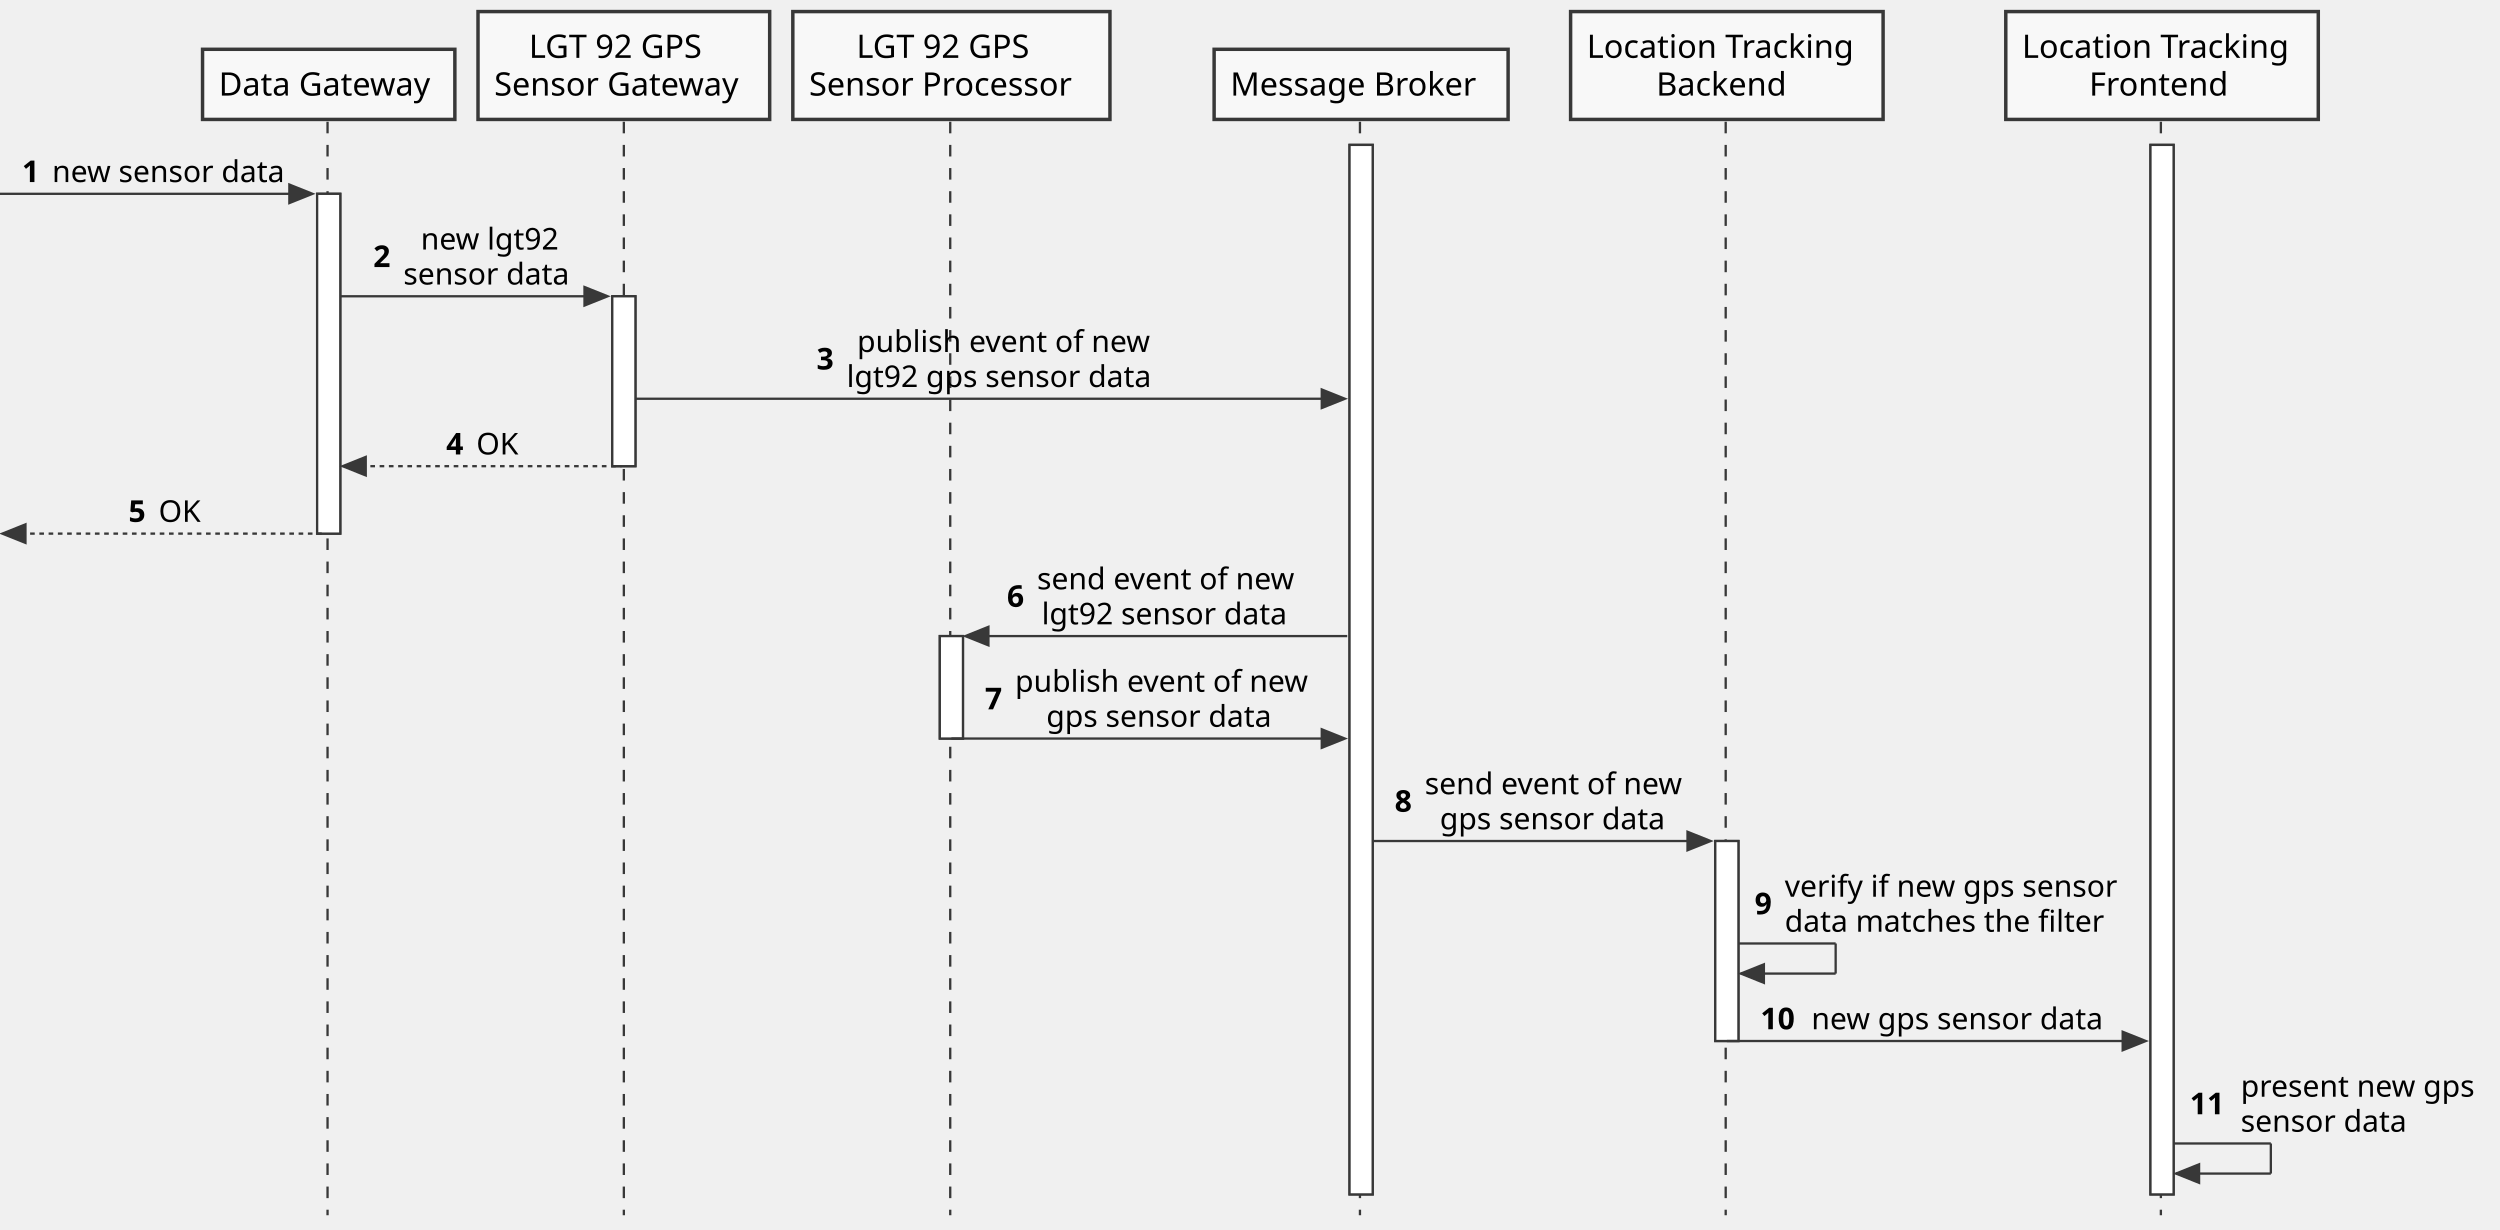
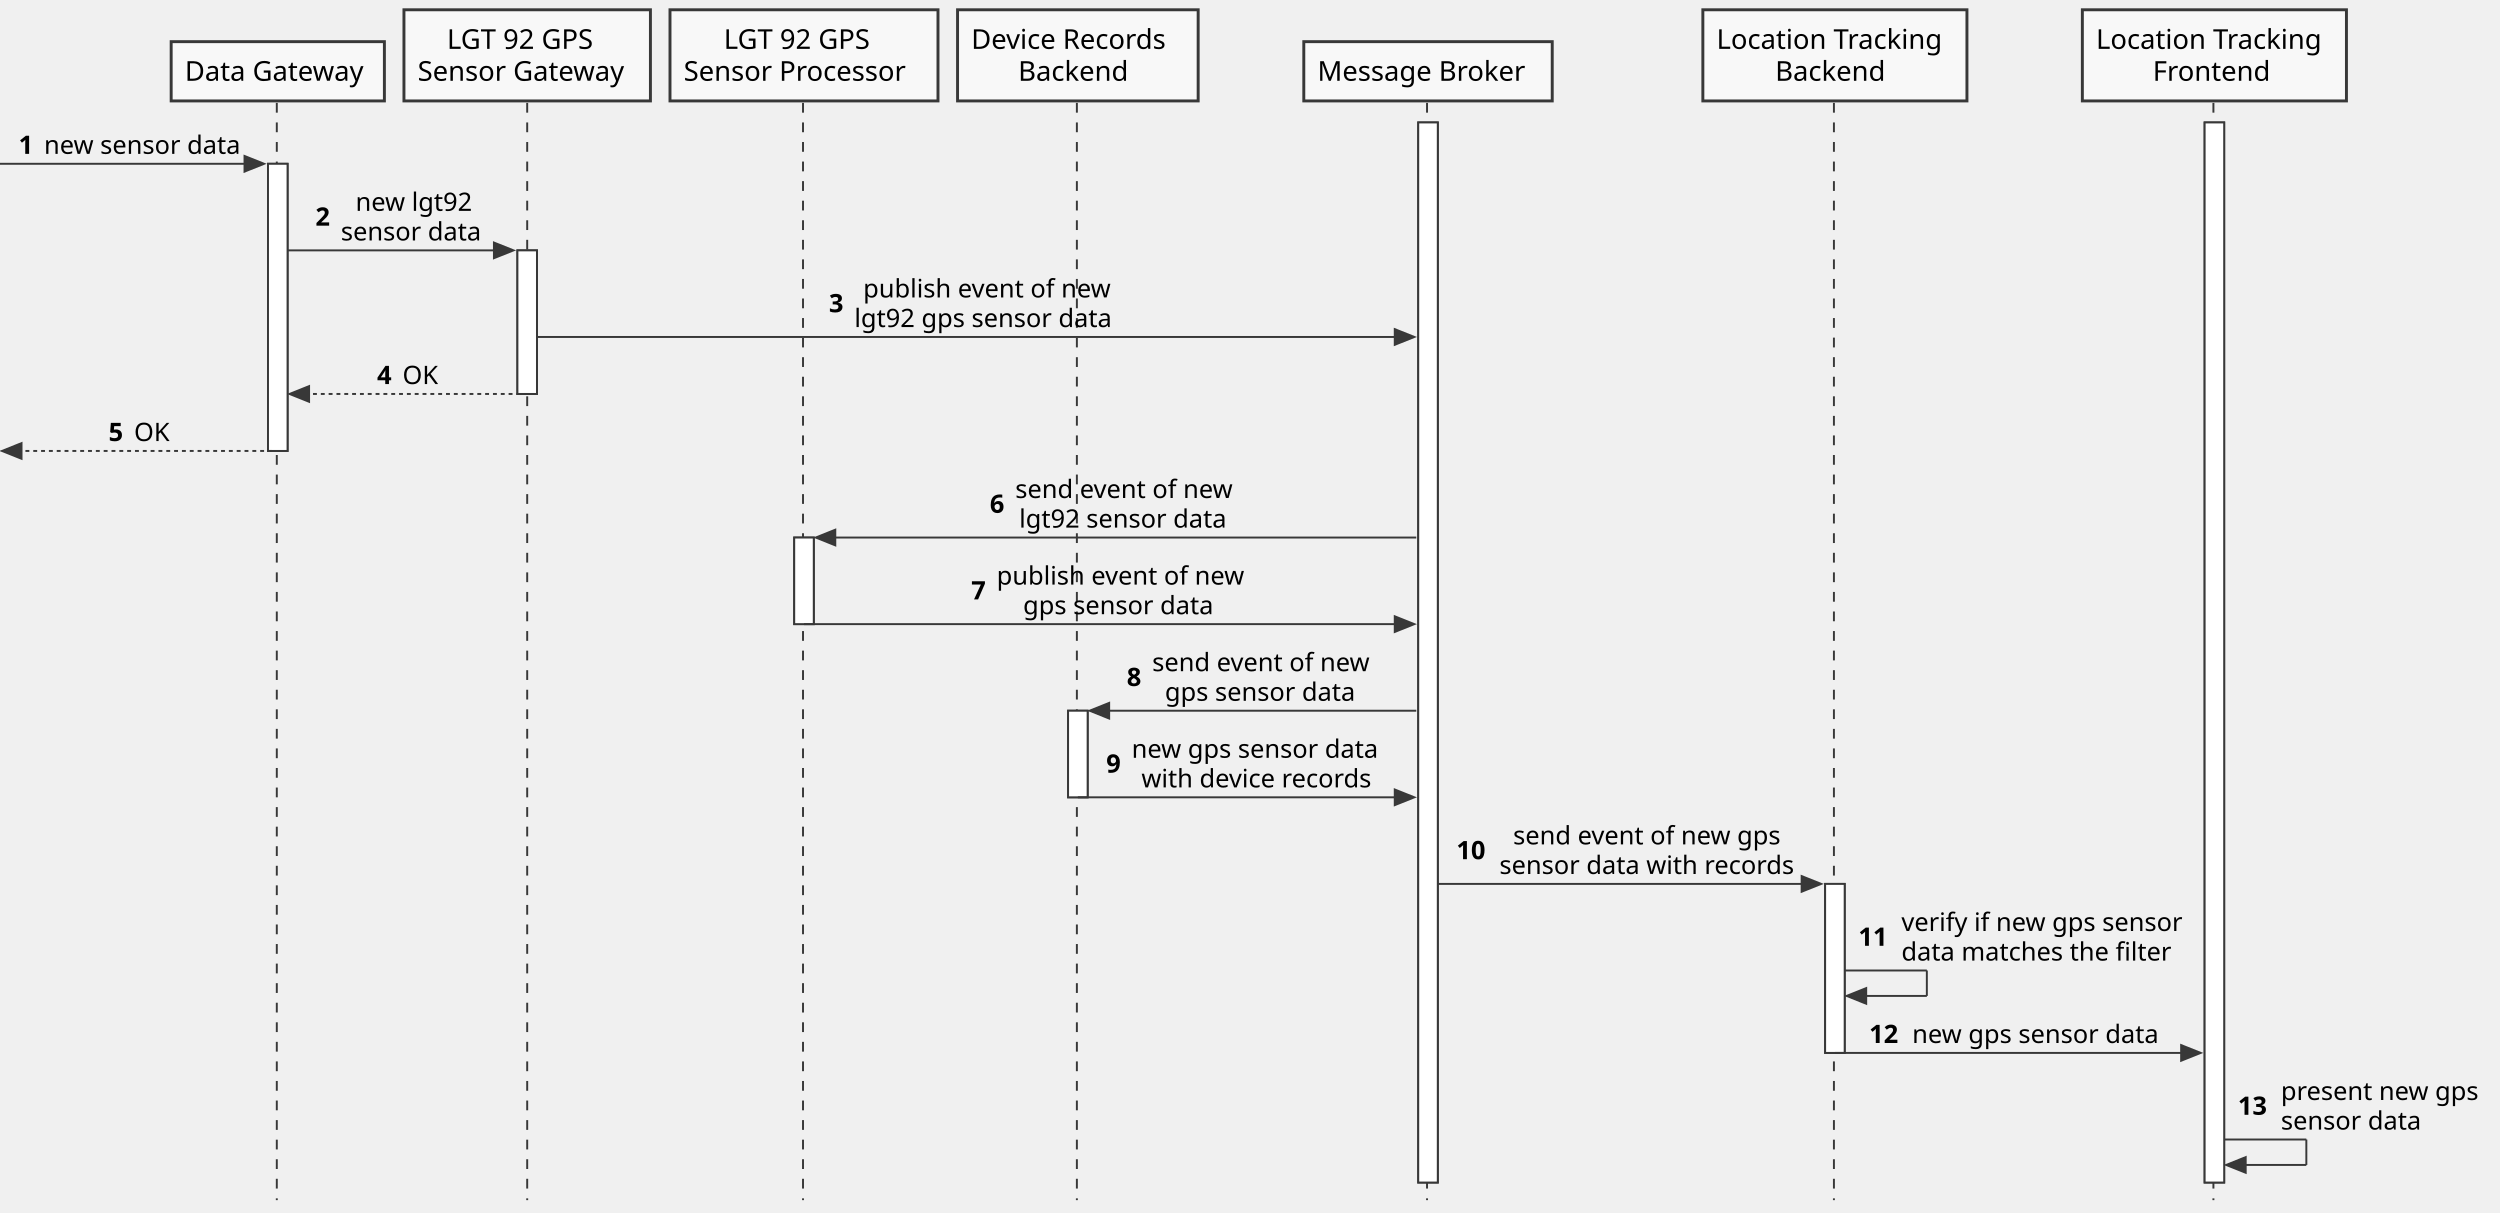
- <svg xmlns="http://www.w3.org/2000/svg" contentScriptType="application/ecmascript" contentStyleType="text/css" height="531px" preserveAspectRatio="none" style="width:1080px;height:531px;background:#FFFFFF;" version="1.1" viewBox="0 0 1080 531" width="1080px" zoomAndPan="magnify">
+ <svg xmlns="http://www.w3.org/2000/svg" contentScriptType="application/ecmascript" contentStyleType="text/css" height="620px" preserveAspectRatio="none" style="width:1278px;height:620px;background:#FFFFFF;" version="1.1" viewBox="0 0 1278 620" width="1278px" zoomAndPan="magnify">
  <defs />
  <g>
    <rect fill="#FFFFFF" height="146.797" style="stroke:#383838;stroke-width:1.0;" width="10" x="137" y="83.727" />
    <rect fill="#FFFFFF" height="73.398" style="stroke:#383838;stroke-width:1.0;" width="10" x="264.5" y="127.992" />
    <rect fill="#FFFFFF" height="44.266" style="stroke:#383838;stroke-width:1.0;" width="10" x="406" y="274.789" />
-     <rect fill="#FFFFFF" height="453.391" style="stroke:#383838;stroke-width:1.0;" width="10" x="583" y="62.594" />
-     <rect fill="#FFFFFF" height="86.398" style="stroke:#383838;stroke-width:1.0;" width="10" x="741" y="363.32" />
-     <rect fill="#FFFFFF" height="453.391" style="stroke:#383838;stroke-width:1.0;" width="10" x="929" y="62.594" />
-     <line style="stroke:#383838;stroke-width:1.0;stroke-dasharray:5.0,5.0;" x1="141.5" x2="141.5" y1="52.594" y2="524.984" />
-     <line style="stroke:#383838;stroke-width:1.0;stroke-dasharray:5.0,5.0;" x1="269.5" x2="269.5" y1="52.594" y2="524.984" />
-     <line style="stroke:#383838;stroke-width:1.0;stroke-dasharray:5.0,5.0;" x1="410.5" x2="410.5" y1="52.594" y2="524.984" />
-     <line style="stroke:#383838;stroke-width:1.0;stroke-dasharray:5.0,5.0;" x1="587.5" x2="587.5" y1="52.594" y2="524.984" />
-     <line style="stroke:#383838;stroke-width:1.0;stroke-dasharray:5.0,5.0;" x1="745.5" x2="745.5" y1="52.594" y2="524.984" />
-     <line style="stroke:#383838;stroke-width:1.0;stroke-dasharray:5.0,5.0;" x1="933.5" x2="933.5" y1="52.594" y2="524.984" />
+     <rect fill="#FFFFFF" height="44.266" style="stroke:#383838;stroke-width:1.0;" width="10" x="546" y="363.32" />
+     <rect fill="#FFFFFF" height="541.922" style="stroke:#383838;stroke-width:1.0;" width="10" x="725" y="62.594" />
+     <rect fill="#FFFFFF" height="86.398" style="stroke:#383838;stroke-width:1.0;" width="10" x="933" y="451.852" />
+     <rect fill="#FFFFFF" height="541.922" style="stroke:#383838;stroke-width:1.0;" width="10" x="1127" y="62.594" />
+     <line style="stroke:#383838;stroke-width:1.0;stroke-dasharray:5.0,5.0;" x1="141.5" x2="141.5" y1="52.594" y2="613.516" />
+     <line style="stroke:#383838;stroke-width:1.0;stroke-dasharray:5.0,5.0;" x1="269.5" x2="269.5" y1="52.594" y2="613.516" />
+     <line style="stroke:#383838;stroke-width:1.0;stroke-dasharray:5.0,5.0;" x1="410.5" x2="410.5" y1="52.594" y2="613.516" />
+     <line style="stroke:#383838;stroke-width:1.0;stroke-dasharray:5.0,5.0;" x1="550.5" x2="550.5" y1="52.594" y2="613.516" />
+     <line style="stroke:#383838;stroke-width:1.0;stroke-dasharray:5.0,5.0;" x1="729.5" x2="729.5" y1="52.594" y2="613.516" />
+     <line style="stroke:#383838;stroke-width:1.0;stroke-dasharray:5.0,5.0;" x1="937.5" x2="937.5" y1="52.594" y2="613.516" />
+     <line style="stroke:#383838;stroke-width:1.0;stroke-dasharray:5.0,5.0;" x1="1131.5" x2="1131.5" y1="52.594" y2="613.516" />
    <rect fill="#F8F8F8" height="30.297" style="stroke:#383838;stroke-width:1.5;" width="109" x="87.5" y="21.297" />
    <text fill="#000000" font-family="sans-serif" font-size="14" lengthAdjust="spacing" textLength="95" x="94.5" y="41.292">Data Gateway</text>
    <rect fill="#F8F8F8" height="46.594" style="stroke:#383838;stroke-width:1.5;" width="126" x="206.5" y="5" />
    <text fill="#000000" font-family="sans-serif" font-size="14" lengthAdjust="spacing" textLength="82" x="228.5" y="24.995">LGT 92 GPS</text>
    <text fill="#000000" font-family="sans-serif" font-size="14" lengthAdjust="spacing" textLength="112" x="213.5" y="41.292">Sensor Gateway</text>
    <rect fill="#F8F8F8" height="46.594" style="stroke:#383838;stroke-width:1.5;" width="137" x="342.5" y="5" />
    <text fill="#000000" font-family="sans-serif" font-size="14" lengthAdjust="spacing" textLength="82" x="370" y="24.995">LGT 92 GPS</text>
    <text fill="#000000" font-family="sans-serif" font-size="14" lengthAdjust="spacing" textLength="123" x="349.5" y="41.292">Sensor Processor</text>
-     <rect fill="#F8F8F8" height="30.297" style="stroke:#383838;stroke-width:1.5;" width="127" x="524.5" y="21.297" />
-     <text fill="#000000" font-family="sans-serif" font-size="14" lengthAdjust="spacing" textLength="113" x="531.5" y="41.292">Message Broker</text>
-     <rect fill="#F8F8F8" height="46.594" style="stroke:#383838;stroke-width:1.5;" width="135" x="678.5" y="5" />
-     <text fill="#000000" font-family="sans-serif" font-size="14" lengthAdjust="spacing" textLength="121" x="685.5" y="24.995">Location Tracking</text>
-     <text fill="#000000" font-family="sans-serif" font-size="14" lengthAdjust="spacing" textLength="61" x="715.5" y="41.292">Backend</text>
-     <rect fill="#F8F8F8" height="46.594" style="stroke:#383838;stroke-width:1.5;" width="135" x="866.5" y="5" />
-     <text fill="#000000" font-family="sans-serif" font-size="14" lengthAdjust="spacing" textLength="121" x="873.5" y="24.995">Location Tracking</text>
-     <text fill="#000000" font-family="sans-serif" font-size="14" lengthAdjust="spacing" textLength="63" x="902.5" y="41.292">Frontend</text>
+     <rect fill="#F8F8F8" height="46.594" style="stroke:#383838;stroke-width:1.5;" width="123" x="489.5" y="5" />
+     <text fill="#000000" font-family="sans-serif" font-size="14" lengthAdjust="spacing" textLength="109" x="496.5" y="24.995">Device Records</text>
+     <text fill="#000000" font-family="sans-serif" font-size="14" lengthAdjust="spacing" textLength="61" x="520.5" y="41.292">Backend</text>
+     <rect fill="#F8F8F8" height="30.297" style="stroke:#383838;stroke-width:1.5;" width="127" x="666.5" y="21.297" />
+     <text fill="#000000" font-family="sans-serif" font-size="14" lengthAdjust="spacing" textLength="113" x="673.5" y="41.292">Message Broker</text>
+     <rect fill="#F8F8F8" height="46.594" style="stroke:#383838;stroke-width:1.5;" width="135" x="870.5" y="5" />
+     <text fill="#000000" font-family="sans-serif" font-size="14" lengthAdjust="spacing" textLength="121" x="877.5" y="24.995">Location Tracking</text>
+     <text fill="#000000" font-family="sans-serif" font-size="14" lengthAdjust="spacing" textLength="61" x="907.5" y="41.292">Backend</text>
+     <rect fill="#F8F8F8" height="46.594" style="stroke:#383838;stroke-width:1.5;" width="135" x="1064.5" y="5" />
+     <text fill="#000000" font-family="sans-serif" font-size="14" lengthAdjust="spacing" textLength="121" x="1071.5" y="24.995">Location Tracking</text>
+     <text fill="#000000" font-family="sans-serif" font-size="14" lengthAdjust="spacing" textLength="63" x="1100.5" y="41.292">Frontend</text>
    <rect fill="#FFFFFF" height="146.797" style="stroke:#383838;stroke-width:1.0;" width="10" x="137" y="83.727" />
    <rect fill="#FFFFFF" height="73.398" style="stroke:#383838;stroke-width:1.0;" width="10" x="264.5" y="127.992" />
    <rect fill="#FFFFFF" height="44.266" style="stroke:#383838;stroke-width:1.0;" width="10" x="406" y="274.789" />
-     <rect fill="#FFFFFF" height="453.391" style="stroke:#383838;stroke-width:1.0;" width="10" x="583" y="62.594" />
-     <rect fill="#FFFFFF" height="86.398" style="stroke:#383838;stroke-width:1.0;" width="10" x="741" y="363.32" />
-     <rect fill="#FFFFFF" height="453.391" style="stroke:#383838;stroke-width:1.0;" width="10" x="929" y="62.594" />
+     <rect fill="#FFFFFF" height="44.266" style="stroke:#383838;stroke-width:1.0;" width="10" x="546" y="363.32" />
+     <rect fill="#FFFFFF" height="541.922" style="stroke:#383838;stroke-width:1.0;" width="10" x="725" y="62.594" />
+     <rect fill="#FFFFFF" height="86.398" style="stroke:#383838;stroke-width:1.0;" width="10" x="933" y="451.852" />
+     <rect fill="#FFFFFF" height="541.922" style="stroke:#383838;stroke-width:1.0;" width="10" x="1127" y="62.594" />
    <polygon fill="#383838" points="125,79.727,135,83.727,125,87.727" style="stroke:#383838;stroke-width:1.0;" />
    <line style="stroke:#383838;stroke-width:1.0;" x1="0" x2="131" y1="83.727" y2="83.727" />
    <text fill="#000000" font-family="sans-serif" font-size="13" font-weight="bold" lengthAdjust="spacing" textLength="9" x="9.5" y="78.661">1</text>
    <text fill="#000000" font-family="sans-serif" font-size="13" lengthAdjust="spacing" textLength="105" x="22.5" y="78.661">new sensor data</text>
    <polygon fill="#383838" points="252.5,123.992,262.5,127.992,252.5,131.992" style="stroke:#383838;stroke-width:1.0;" />
    <line style="stroke:#383838;stroke-width:1.0;" x1="147" x2="258.5" y1="127.992" y2="127.992" />
    <text fill="#000000" font-family="sans-serif" font-size="13" font-weight="bold" lengthAdjust="spacing" textLength="9" x="161.25" y="115.36">2</text>
    <text fill="#000000" font-family="sans-serif" font-size="13" lengthAdjust="spacing" textLength="61" x="181.75" y="107.793">new lgt92</text>
    <text fill="#000000" font-family="sans-serif" font-size="13" lengthAdjust="spacing" textLength="76" x="174.25" y="122.926">sensor data</text>
-     <polygon fill="#383838" points="571,168.258,581,172.258,571,176.258" style="stroke:#383838;stroke-width:1.0;" />
-     <line style="stroke:#383838;stroke-width:1.0;" x1="274.5" x2="577" y1="172.258" y2="172.258" />
-     <text fill="#000000" font-family="sans-serif" font-size="13" font-weight="bold" lengthAdjust="spacing" textLength="9" x="352.75" y="159.625">3</text>
-     <text fill="#000000" font-family="sans-serif" font-size="13" lengthAdjust="spacing" textLength="130" x="370.25" y="152.059">publish event of new</text>
-     <text fill="#000000" font-family="sans-serif" font-size="13" lengthAdjust="spacing" textLength="139" x="365.75" y="167.192">lgt92 gps sensor data</text>
+     <polygon fill="#383838" points="713,168.258,723,172.258,713,176.258" style="stroke:#383838;stroke-width:1.0;" />
+     <line style="stroke:#383838;stroke-width:1.0;" x1="274.5" x2="719" y1="172.258" y2="172.258" />
+     <text fill="#000000" font-family="sans-serif" font-size="13" font-weight="bold" lengthAdjust="spacing" textLength="9" x="423.75" y="159.625">3</text>
+     <text fill="#000000" font-family="sans-serif" font-size="13" lengthAdjust="spacing" textLength="130" x="441.25" y="152.059">publish event of new</text>
+     <text fill="#000000" font-family="sans-serif" font-size="13" lengthAdjust="spacing" textLength="139" x="436.75" y="167.192">lgt92 gps sensor data</text>
    <polygon fill="#383838" points="158,197.391,148,201.391,158,205.391" style="stroke:#383838;stroke-width:1.0;" />
    <line style="stroke:#383838;stroke-width:1.0;stroke-dasharray:2.0,2.0;" x1="152" x2="268.5" y1="201.391" y2="201.391" />
    <text fill="#000000" font-family="sans-serif" font-size="13" font-weight="bold" lengthAdjust="spacing" textLength="9" x="192.75" y="196.325">4</text>
    <text fill="#000000" font-family="sans-serif" font-size="13" lengthAdjust="spacing" textLength="18" x="205.75" y="196.325">OK</text>
    <polygon fill="#383838" points="11,226.523,1,230.523,11,234.523" style="stroke:#383838;stroke-width:1.0;" />
    <line style="stroke:#383838;stroke-width:1.0;stroke-dasharray:2.0,2.0;" x1="5" x2="141" y1="230.523" y2="230.523" />
    <text fill="#000000" font-family="sans-serif" font-size="13" font-weight="bold" lengthAdjust="spacing" textLength="9" x="55.5" y="225.458">5</text>
    <text fill="#000000" font-family="sans-serif" font-size="13" lengthAdjust="spacing" textLength="18" x="68.5" y="225.458">OK</text>
    <polygon fill="#383838" points="427,270.789,417,274.789,427,278.789" style="stroke:#383838;stroke-width:1.0;" />
-     <line style="stroke:#383838;stroke-width:1.0;" x1="421" x2="582" y1="274.789" y2="274.789" />
-     <text fill="#000000" font-family="sans-serif" font-size="13" font-weight="bold" lengthAdjust="spacing" textLength="9" x="435" y="262.157">6</text>
-     <text fill="#000000" font-family="sans-serif" font-size="13" lengthAdjust="spacing" textLength="116" x="448" y="254.59">send event of new</text>
-     <text fill="#000000" font-family="sans-serif" font-size="13" lengthAdjust="spacing" textLength="112" x="450" y="269.723">lgt92 sensor data</text>
-     <polygon fill="#383838" points="571,315.055,581,319.055,571,323.055" style="stroke:#383838;stroke-width:1.0;" />
-     <line style="stroke:#383838;stroke-width:1.0;" x1="411" x2="577" y1="319.055" y2="319.055" />
-     <text fill="#000000" font-family="sans-serif" font-size="13" font-weight="bold" lengthAdjust="spacing" textLength="9" x="425.5" y="306.422">7</text>
-     <text fill="#000000" font-family="sans-serif" font-size="13" lengthAdjust="spacing" textLength="130" x="438.5" y="298.856">publish event of new</text>
-     <text fill="#000000" font-family="sans-serif" font-size="13" lengthAdjust="spacing" textLength="103" x="452" y="313.989">gps sensor data</text>
-     <polygon fill="#383838" points="729,359.32,739,363.32,729,367.32" style="stroke:#383838;stroke-width:1.0;" />
-     <line style="stroke:#383838;stroke-width:1.0;" x1="593" x2="735" y1="363.32" y2="363.32" />
-     <text fill="#000000" font-family="sans-serif" font-size="13" font-weight="bold" lengthAdjust="spacing" textLength="9" x="602.5" y="350.688">8</text>
-     <text fill="#000000" font-family="sans-serif" font-size="13" lengthAdjust="spacing" textLength="116" x="615.5" y="343.122">send event of new</text>
-     <text fill="#000000" font-family="sans-serif" font-size="13" lengthAdjust="spacing" textLength="103" x="622" y="358.254">gps sensor data</text>
-     <line style="stroke:#383838;stroke-width:1.0;" x1="751" x2="793" y1="407.586" y2="407.586" />
-     <line style="stroke:#383838;stroke-width:1.0;" x1="793" x2="793" y1="407.586" y2="420.586" />
-     <line style="stroke:#383838;stroke-width:1.0;" x1="752" x2="793" y1="420.586" y2="420.586" />
-     <polygon fill="#383838" points="762,416.586,752,420.586,762,424.586" style="stroke:#383838;stroke-width:1.0;" />
-     <text fill="#000000" font-family="sans-serif" font-size="13" font-weight="bold" lengthAdjust="spacing" textLength="9" x="758" y="394.954">9</text>
-     <text fill="#000000" font-family="sans-serif" font-size="13" lengthAdjust="spacing" textLength="148" x="771" y="387.387">verify if new gps sensor</text>
-     <text fill="#000000" font-family="sans-serif" font-size="13" lengthAdjust="spacing" textLength="146" x="771" y="402.52">data matches the filter</text>
-     <polygon fill="#383838" points="917,445.719,927,449.719,917,453.719" style="stroke:#383838;stroke-width:1.0;" />
-     <line style="stroke:#383838;stroke-width:1.0;" x1="746" x2="923" y1="449.719" y2="449.719" />
-     <text fill="#000000" font-family="sans-serif" font-size="13" font-weight="bold" lengthAdjust="spacing" textLength="18" x="760.5" y="444.653">10</text>
-     <text fill="#000000" font-family="sans-serif" font-size="13" lengthAdjust="spacing" textLength="132" x="782.5" y="444.653">new gps sensor data</text>
-     <line style="stroke:#383838;stroke-width:1.0;" x1="939" x2="981" y1="493.984" y2="493.984" />
-     <line style="stroke:#383838;stroke-width:1.0;" x1="981" x2="981" y1="493.984" y2="506.984" />
-     <line style="stroke:#383838;stroke-width:1.0;" x1="940" x2="981" y1="506.984" y2="506.984" />
-     <polygon fill="#383838" points="950,502.984,940,506.984,950,510.984" style="stroke:#383838;stroke-width:1.0;" />
-     <text fill="#000000" font-family="sans-serif" font-size="13" font-weight="bold" lengthAdjust="spacing" textLength="18" x="946" y="481.352">11</text>
-     <text fill="#000000" font-family="sans-serif" font-size="13" lengthAdjust="spacing" textLength="105" x="968" y="473.786">present new gps</text>
-     <text fill="#000000" font-family="sans-serif" font-size="13" lengthAdjust="spacing" textLength="76" x="968" y="488.918">sensor data</text>
+     <line style="stroke:#383838;stroke-width:1.0;" x1="421" x2="724" y1="274.789" y2="274.789" />
+     <text fill="#000000" font-family="sans-serif" font-size="13" font-weight="bold" lengthAdjust="spacing" textLength="9" x="506" y="262.157">6</text>
+     <text fill="#000000" font-family="sans-serif" font-size="13" lengthAdjust="spacing" textLength="116" x="519" y="254.59">send event of new</text>
+     <text fill="#000000" font-family="sans-serif" font-size="13" lengthAdjust="spacing" textLength="112" x="521" y="269.723">lgt92 sensor data</text>
+     <polygon fill="#383838" points="713,315.055,723,319.055,713,323.055" style="stroke:#383838;stroke-width:1.0;" />
+     <line style="stroke:#383838;stroke-width:1.0;" x1="411" x2="719" y1="319.055" y2="319.055" />
+     <text fill="#000000" font-family="sans-serif" font-size="13" font-weight="bold" lengthAdjust="spacing" textLength="9" x="496.5" y="306.422">7</text>
+     <text fill="#000000" font-family="sans-serif" font-size="13" lengthAdjust="spacing" textLength="130" x="509.5" y="298.856">publish event of new</text>
+     <text fill="#000000" font-family="sans-serif" font-size="13" lengthAdjust="spacing" textLength="103" x="523" y="313.989">gps sensor data</text>
+     <polygon fill="#383838" points="567,359.32,557,363.32,567,367.32" style="stroke:#383838;stroke-width:1.0;" />
+     <line style="stroke:#383838;stroke-width:1.0;" x1="561" x2="724" y1="363.32" y2="363.32" />
+     <text fill="#000000" font-family="sans-serif" font-size="13" font-weight="bold" lengthAdjust="spacing" textLength="9" x="576" y="350.688">8</text>
+     <text fill="#000000" font-family="sans-serif" font-size="13" lengthAdjust="spacing" textLength="116" x="589" y="343.122">send event of new</text>
+     <text fill="#000000" font-family="sans-serif" font-size="13" lengthAdjust="spacing" textLength="103" x="595.5" y="358.254">gps sensor data</text>
+     <polygon fill="#383838" points="713,403.586,723,407.586,713,411.586" style="stroke:#383838;stroke-width:1.0;" />
+     <line style="stroke:#383838;stroke-width:1.0;" x1="551" x2="719" y1="407.586" y2="407.586" />
+     <text fill="#000000" font-family="sans-serif" font-size="13" font-weight="bold" lengthAdjust="spacing" textLength="9" x="565.5" y="394.954">9</text>
+     <text fill="#000000" font-family="sans-serif" font-size="13" lengthAdjust="spacing" textLength="132" x="578.5" y="387.387">new gps sensor data</text>
+     <text fill="#000000" font-family="sans-serif" font-size="13" lengthAdjust="spacing" textLength="122" x="583.5" y="402.52">with device records</text>
+     <polygon fill="#383838" points="921,447.852,931,451.852,921,455.852" style="stroke:#383838;stroke-width:1.0;" />
+     <line style="stroke:#383838;stroke-width:1.0;" x1="735" x2="927" y1="451.852" y2="451.852" />
+     <text fill="#000000" font-family="sans-serif" font-size="13" font-weight="bold" lengthAdjust="spacing" textLength="18" x="744.5" y="439.219">10</text>
+     <text fill="#000000" font-family="sans-serif" font-size="13" lengthAdjust="spacing" textLength="143" x="773.5" y="431.653">send event of new gps</text>
+     <text fill="#000000" font-family="sans-serif" font-size="13" lengthAdjust="spacing" textLength="157" x="766.5" y="446.786">sensor data with records</text>
+     <line style="stroke:#383838;stroke-width:1.0;" x1="943" x2="985" y1="496.117" y2="496.117" />
+     <line style="stroke:#383838;stroke-width:1.0;" x1="985" x2="985" y1="496.117" y2="509.117" />
+     <line style="stroke:#383838;stroke-width:1.0;" x1="944" x2="985" y1="509.117" y2="509.117" />
+     <polygon fill="#383838" points="954,505.117,944,509.117,954,513.117" style="stroke:#383838;stroke-width:1.0;" />
+     <text fill="#000000" font-family="sans-serif" font-size="13" font-weight="bold" lengthAdjust="spacing" textLength="18" x="950" y="483.485">11</text>
+     <text fill="#000000" font-family="sans-serif" font-size="13" lengthAdjust="spacing" textLength="148" x="972" y="475.918">verify if new gps sensor</text>
+     <text fill="#000000" font-family="sans-serif" font-size="13" lengthAdjust="spacing" textLength="146" x="972" y="491.051">data matches the filter</text>
+     <polygon fill="#383838" points="1115,534.25,1125,538.25,1115,542.25" style="stroke:#383838;stroke-width:1.0;" />
+     <line style="stroke:#383838;stroke-width:1.0;" x1="938" x2="1121" y1="538.25" y2="538.25" />
+     <text fill="#000000" font-family="sans-serif" font-size="13" font-weight="bold" lengthAdjust="spacing" textLength="18" x="955.5" y="533.184">12</text>
+     <text fill="#000000" font-family="sans-serif" font-size="13" lengthAdjust="spacing" textLength="132" x="977.5" y="533.184">new gps sensor data</text>
+     <line style="stroke:#383838;stroke-width:1.0;" x1="1137" x2="1179" y1="582.516" y2="582.516" />
+     <line style="stroke:#383838;stroke-width:1.0;" x1="1179" x2="1179" y1="582.516" y2="595.516" />
+     <line style="stroke:#383838;stroke-width:1.0;" x1="1138" x2="1179" y1="595.516" y2="595.516" />
+     <polygon fill="#383838" points="1148,591.516,1138,595.516,1148,599.516" style="stroke:#383838;stroke-width:1.0;" />
+     <text fill="#000000" font-family="sans-serif" font-size="13" font-weight="bold" lengthAdjust="spacing" textLength="18" x="1144" y="569.883">13</text>
+     <text fill="#000000" font-family="sans-serif" font-size="13" lengthAdjust="spacing" textLength="105" x="1166" y="562.317">present new gps</text>
+     <text fill="#000000" font-family="sans-serif" font-size="13" lengthAdjust="spacing" textLength="76" x="1166" y="577.45">sensor data</text>
  </g>
</svg>
